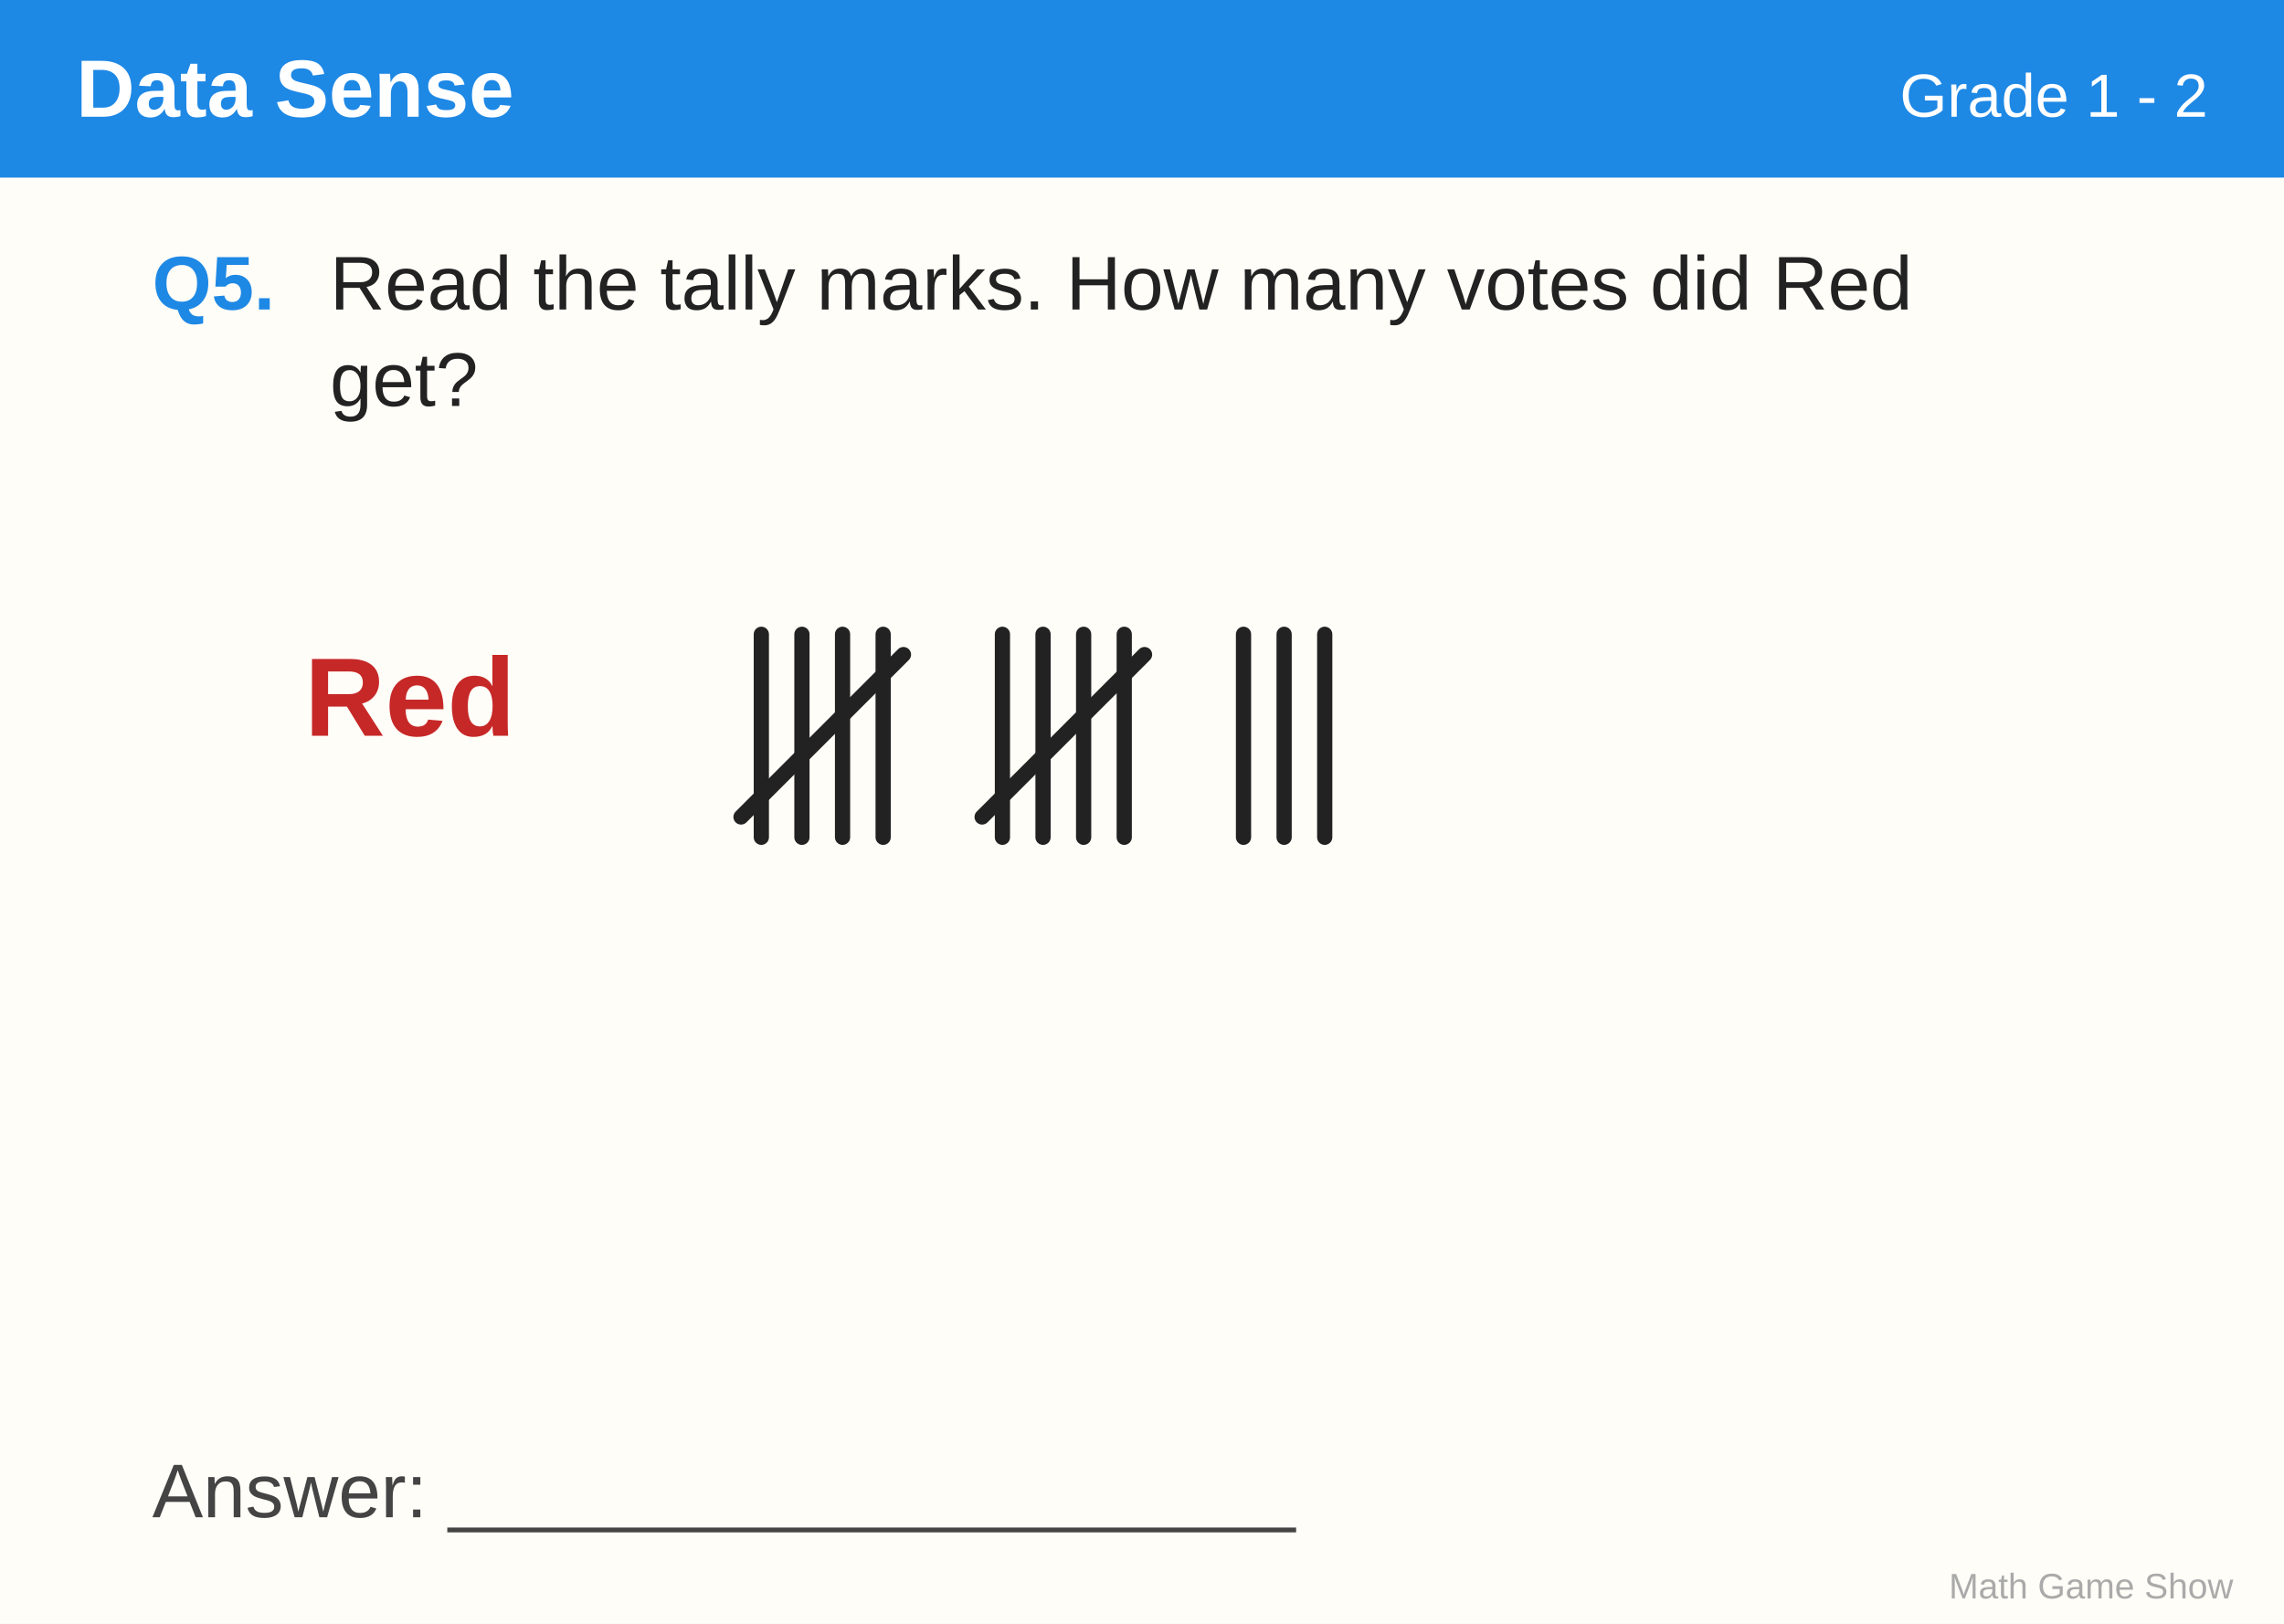
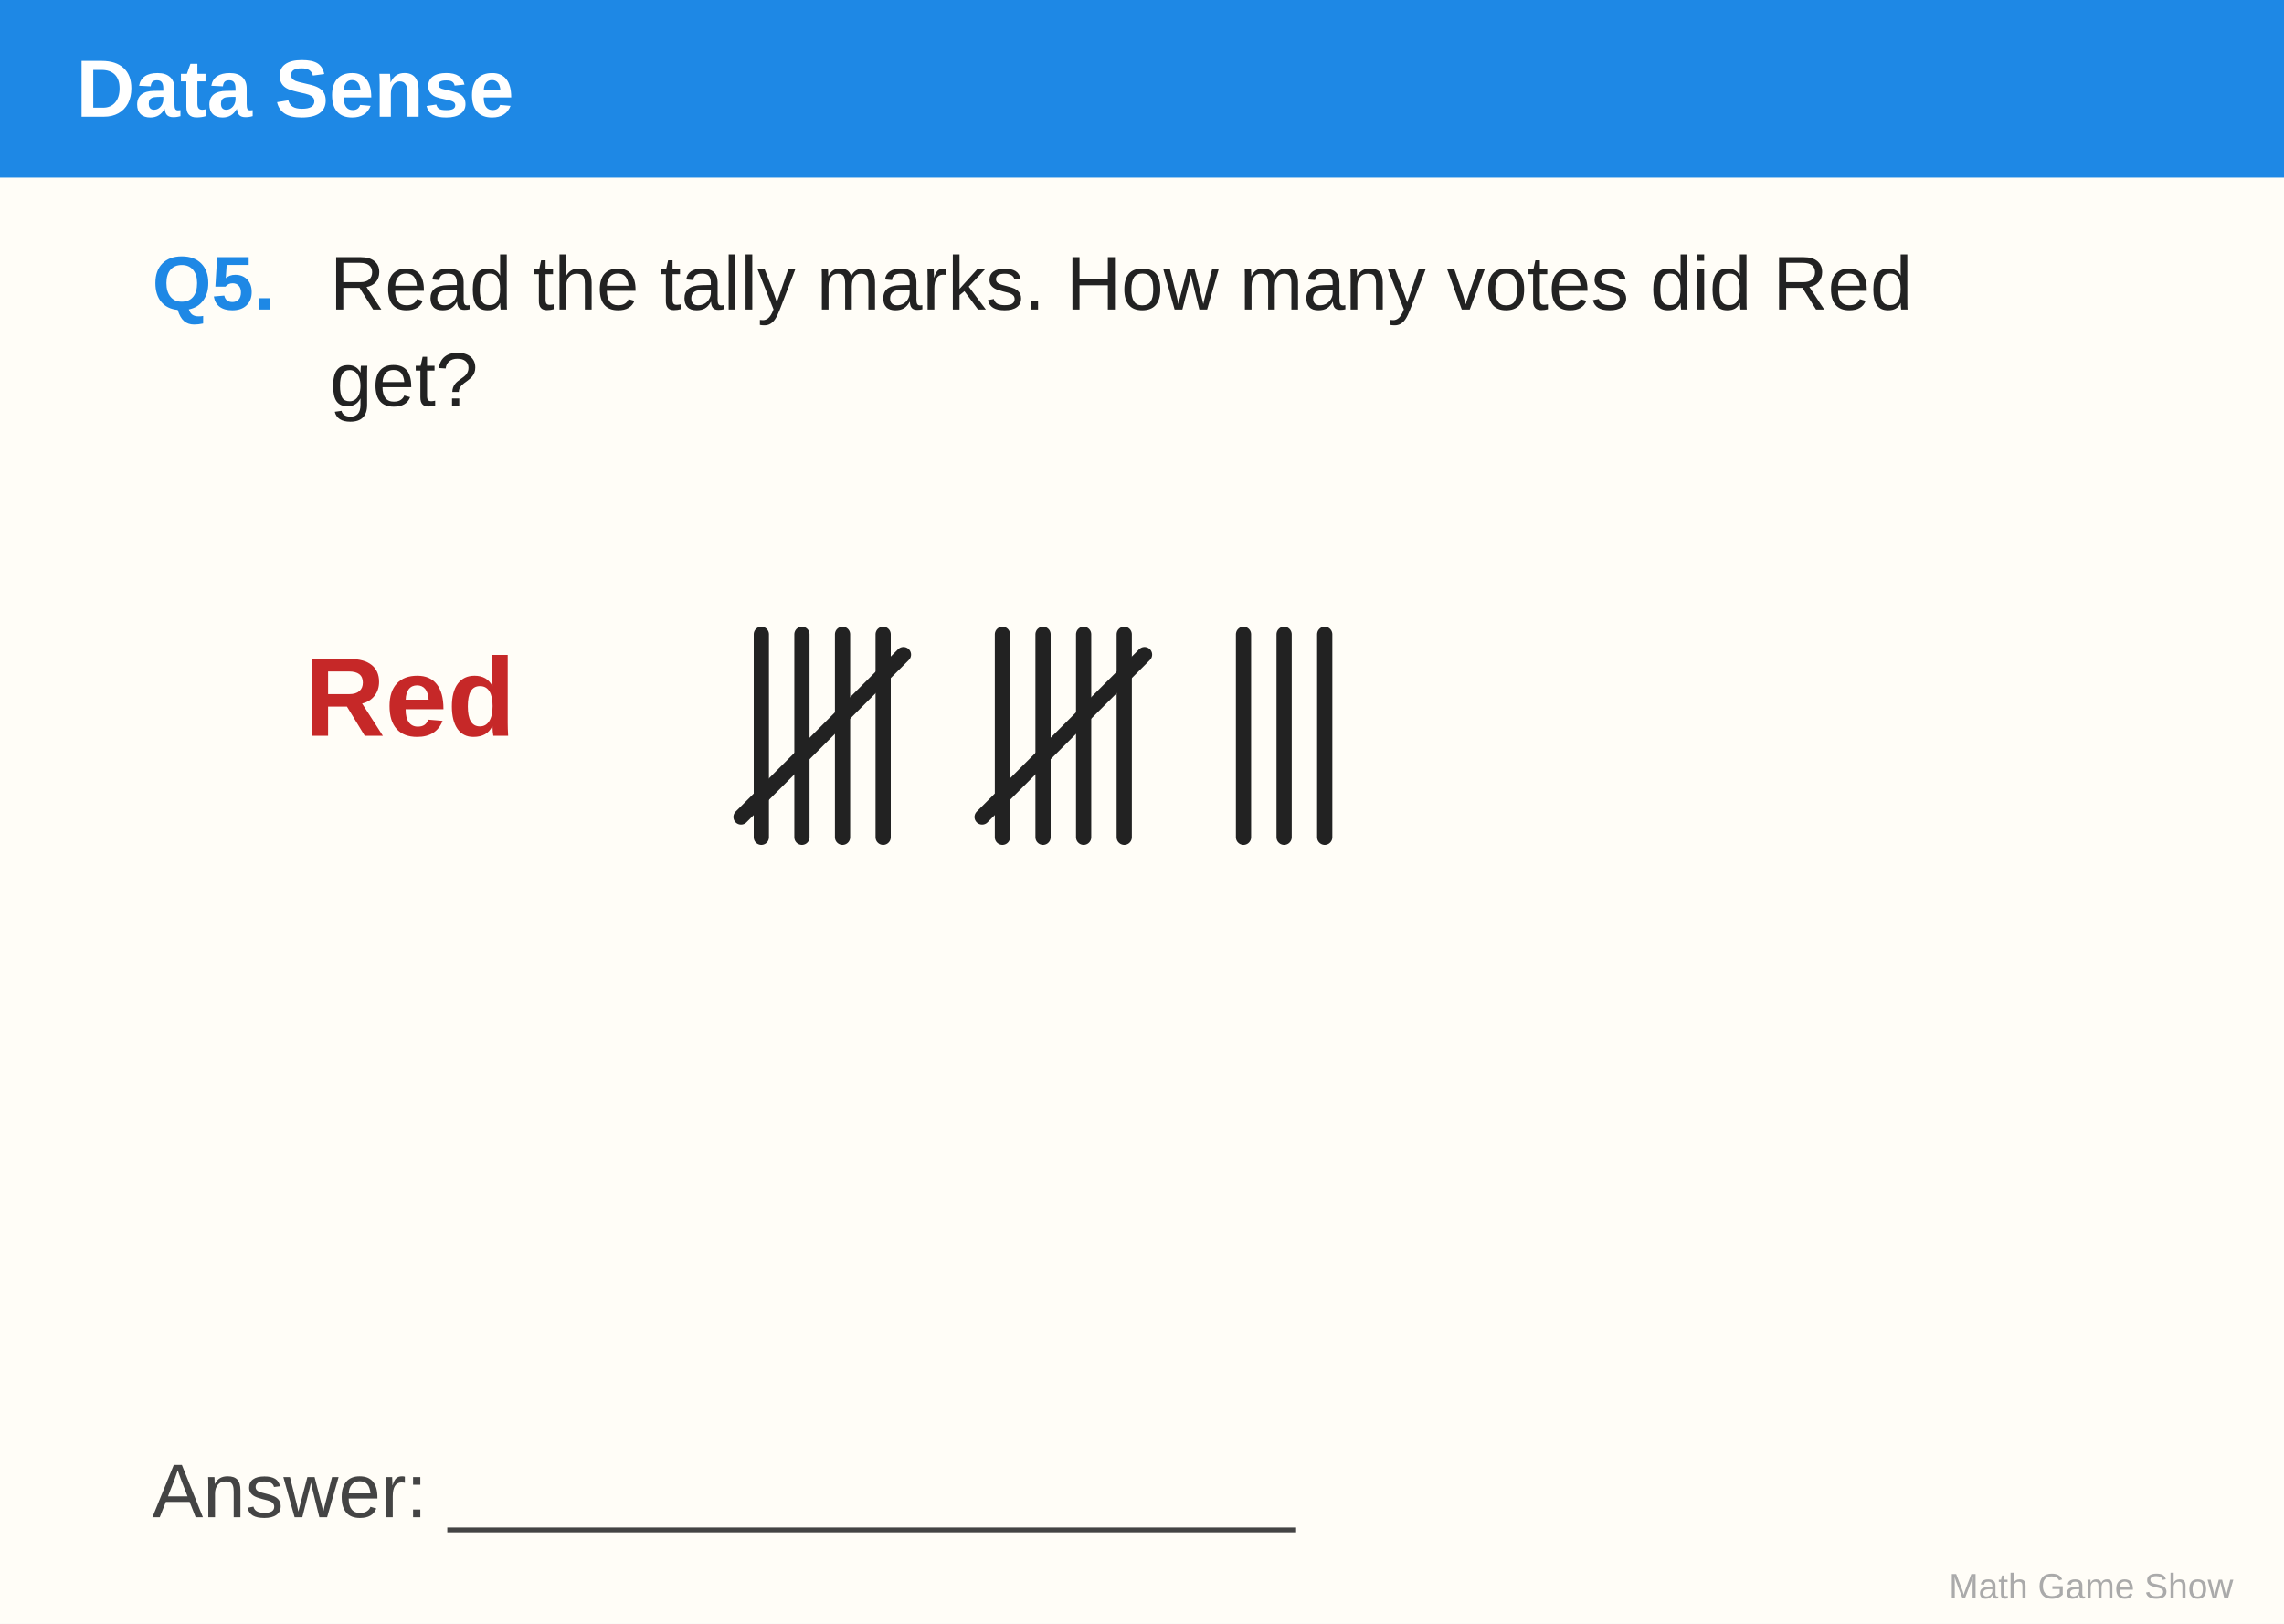
<svg xmlns="http://www.w3.org/2000/svg" viewBox="0 0 900 640" width="900" height="640">
  <rect width="900" height="640" fill="#fffdf7" />
  <rect width="900" height="70" fill="#1e88e5" />
  <text x="30" y="46" font-size="32" fill="#fff" text-anchor="start" font-weight="bold" font-family="Arial, Helvetica, sans-serif">Data Sense</text>
-   <text x="870" y="46" font-size="24" fill="#fff" text-anchor="end" font-weight="normal" font-family="Arial, Helvetica, sans-serif">Grade 1 - 2</text>
  <circle cx="60" cy="125" r="0" />
  <text x="60" y="122" font-size="30" fill="#1e88e5" text-anchor="start" font-weight="bold" font-family="Arial, Helvetica, sans-serif">Q5.</text>
  <text x="130" y="122" font-size="30" fill="#222" text-anchor="start" font-weight="normal" font-family="Arial, Helvetica, sans-serif">Read the tally marks. How many votes did Red</text>
  <text x="130" y="160" font-size="30" fill="#222" text-anchor="start" font-weight="normal" font-family="Arial, Helvetica, sans-serif">get?</text>
  <text x="120" y="290" font-size="44" fill="#c62828" text-anchor="start" font-weight="bold" font-family="Arial, Helvetica, sans-serif">Red</text>
  <line x1="300" y1="250" x2="300" y2="330" stroke="#222" stroke-width="6" stroke-linecap="round" />
  <line x1="316" y1="250" x2="316" y2="330" stroke="#222" stroke-width="6" stroke-linecap="round" />
  <line x1="332" y1="250" x2="332" y2="330" stroke="#222" stroke-width="6" stroke-linecap="round" />
  <line x1="348" y1="250" x2="348" y2="330" stroke="#222" stroke-width="6" stroke-linecap="round" />
  <line x1="292" y1="322" x2="356" y2="258" stroke="#222" stroke-width="6" stroke-linecap="round" />
  <line x1="395" y1="250" x2="395" y2="330" stroke="#222" stroke-width="6" stroke-linecap="round" />
  <line x1="411" y1="250" x2="411" y2="330" stroke="#222" stroke-width="6" stroke-linecap="round" />
  <line x1="427" y1="250" x2="427" y2="330" stroke="#222" stroke-width="6" stroke-linecap="round" />
  <line x1="443" y1="250" x2="443" y2="330" stroke="#222" stroke-width="6" stroke-linecap="round" />
  <line x1="387" y1="322" x2="451" y2="258" stroke="#222" stroke-width="6" stroke-linecap="round" />
  <line x1="490" y1="250" x2="490" y2="330" stroke="#222" stroke-width="6" stroke-linecap="round" />
  <line x1="506" y1="250" x2="506" y2="330" stroke="#222" stroke-width="6" stroke-linecap="round" />
  <line x1="522" y1="250" x2="522" y2="330" stroke="#222" stroke-width="6" stroke-linecap="round" />
  <text x="60" y="598" font-size="30" fill="#444" text-anchor="start" font-weight="normal" font-family="Arial, Helvetica, sans-serif">Answer: ____________________</text>
  <text x="880" y="630" font-size="14" fill="#aaa" text-anchor="end" font-weight="normal" font-family="Arial, Helvetica, sans-serif">Math Game Show</text>
</svg>
